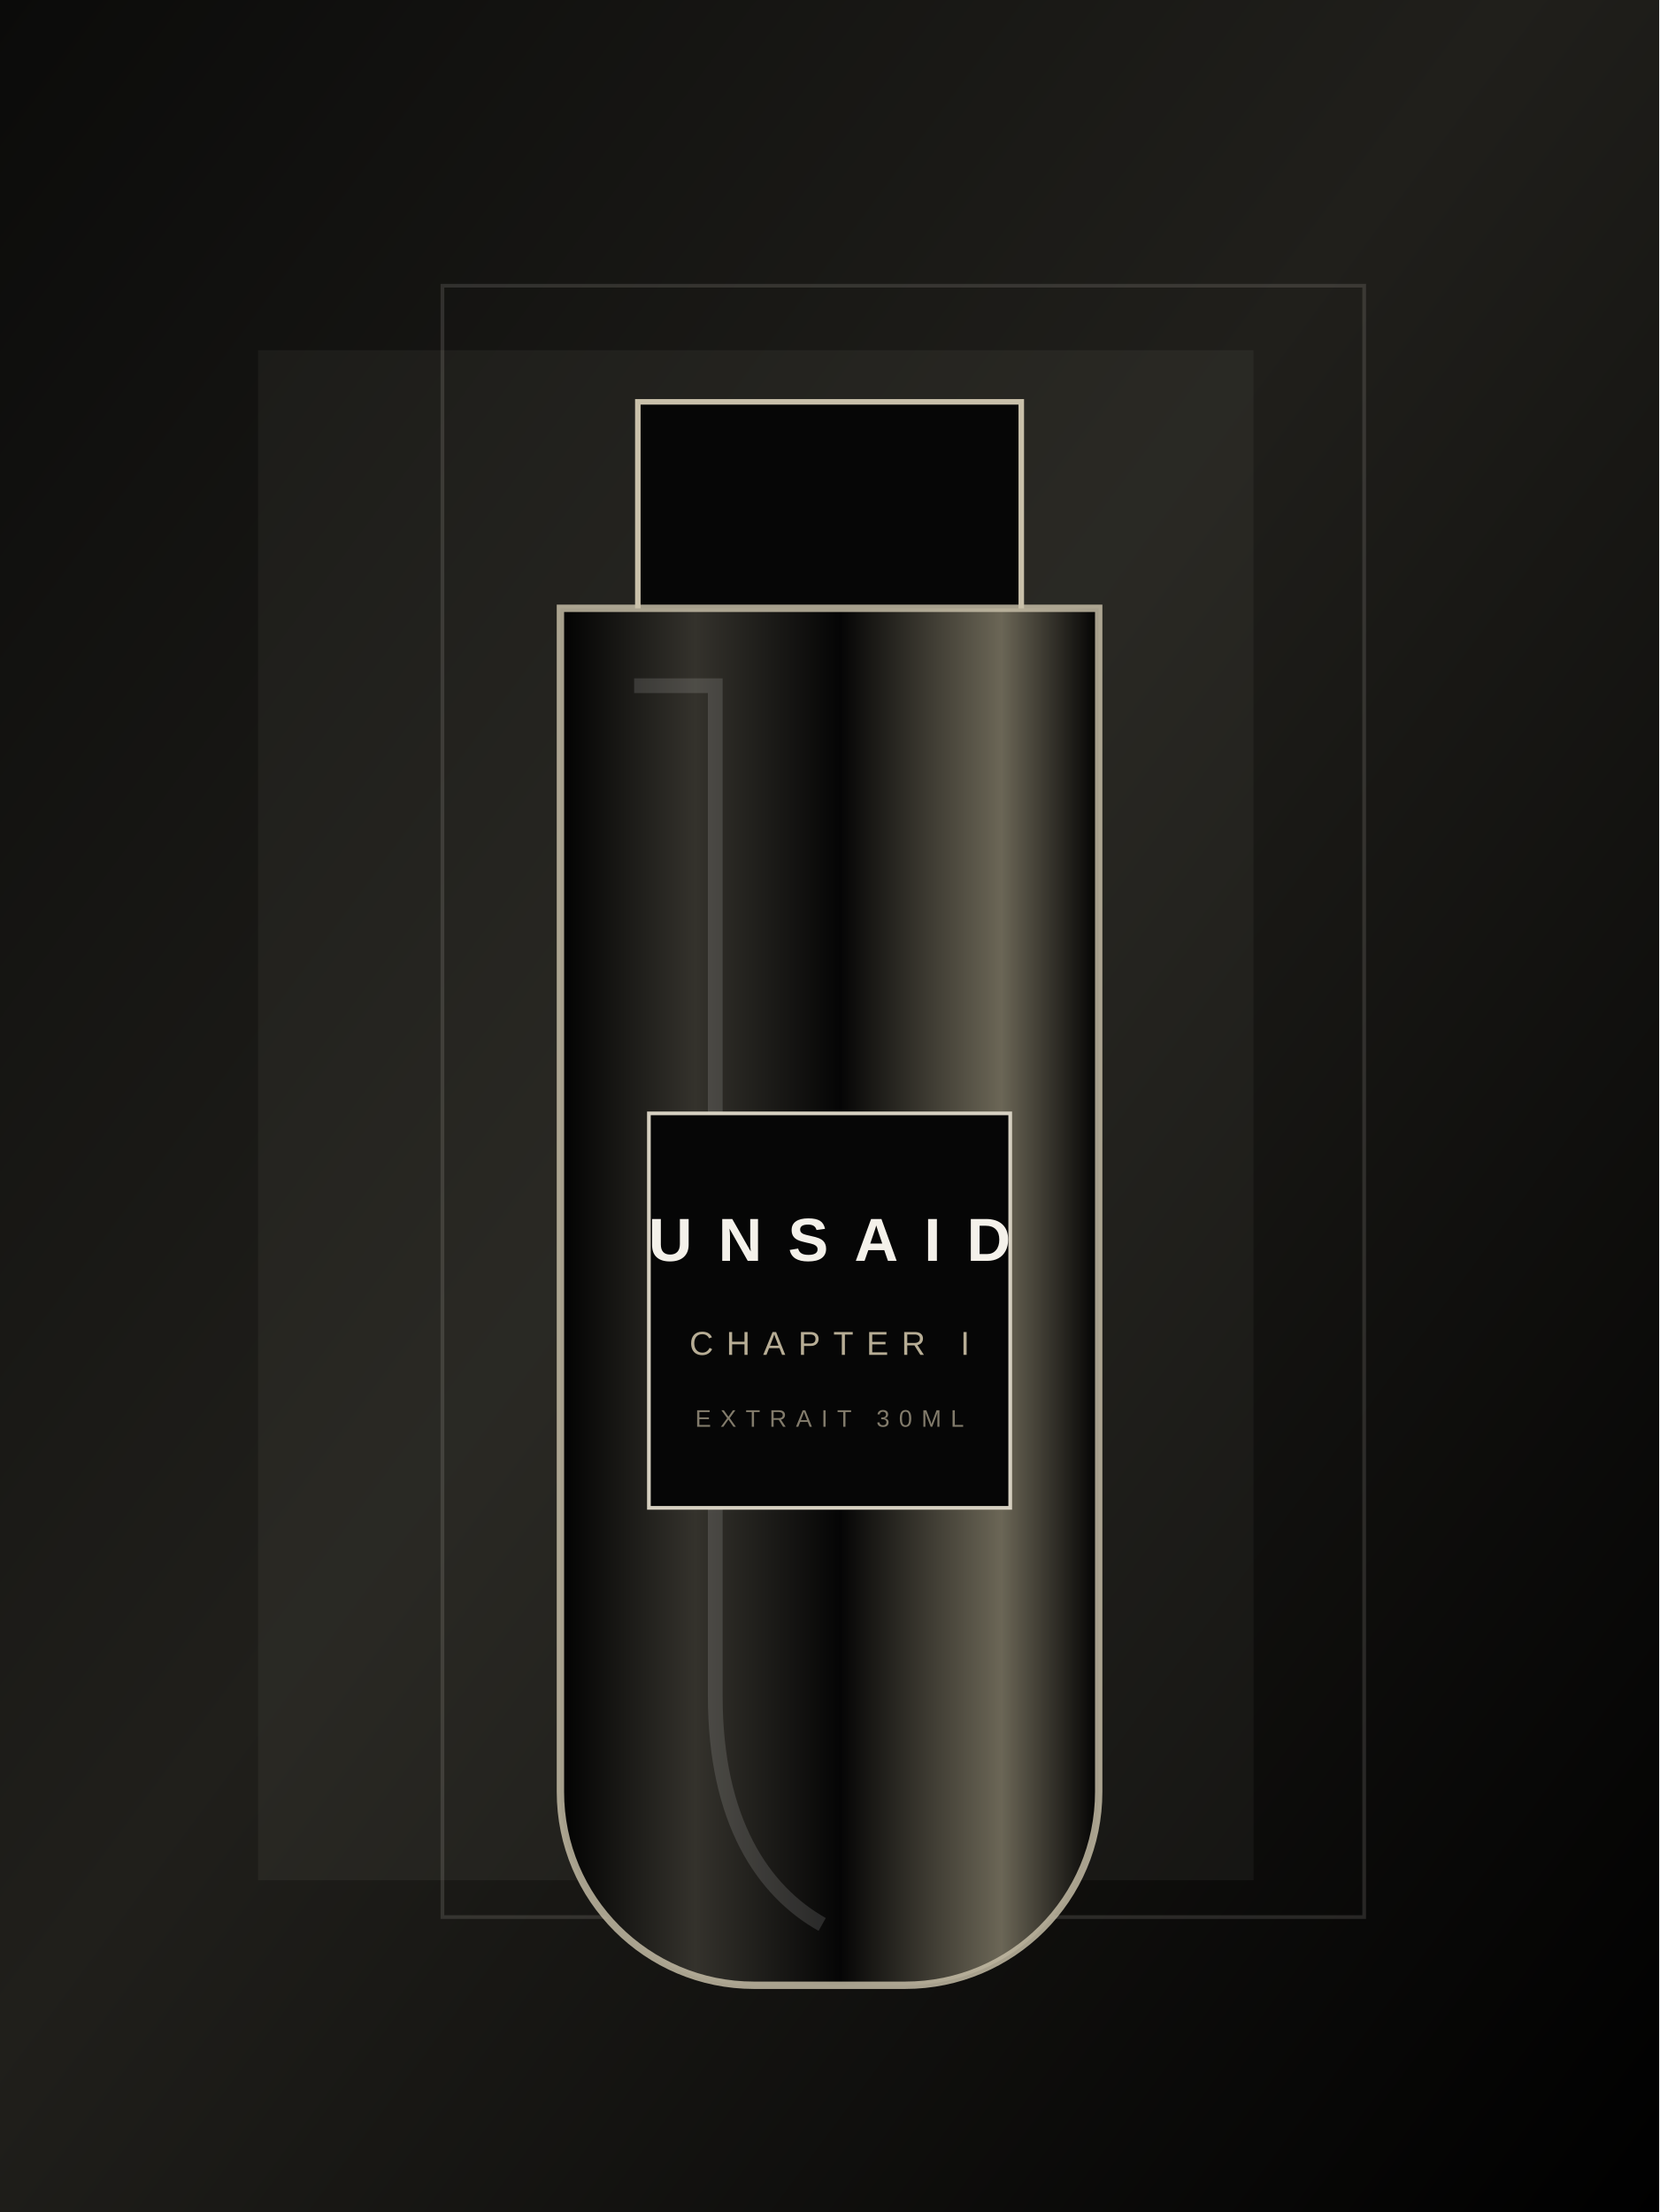
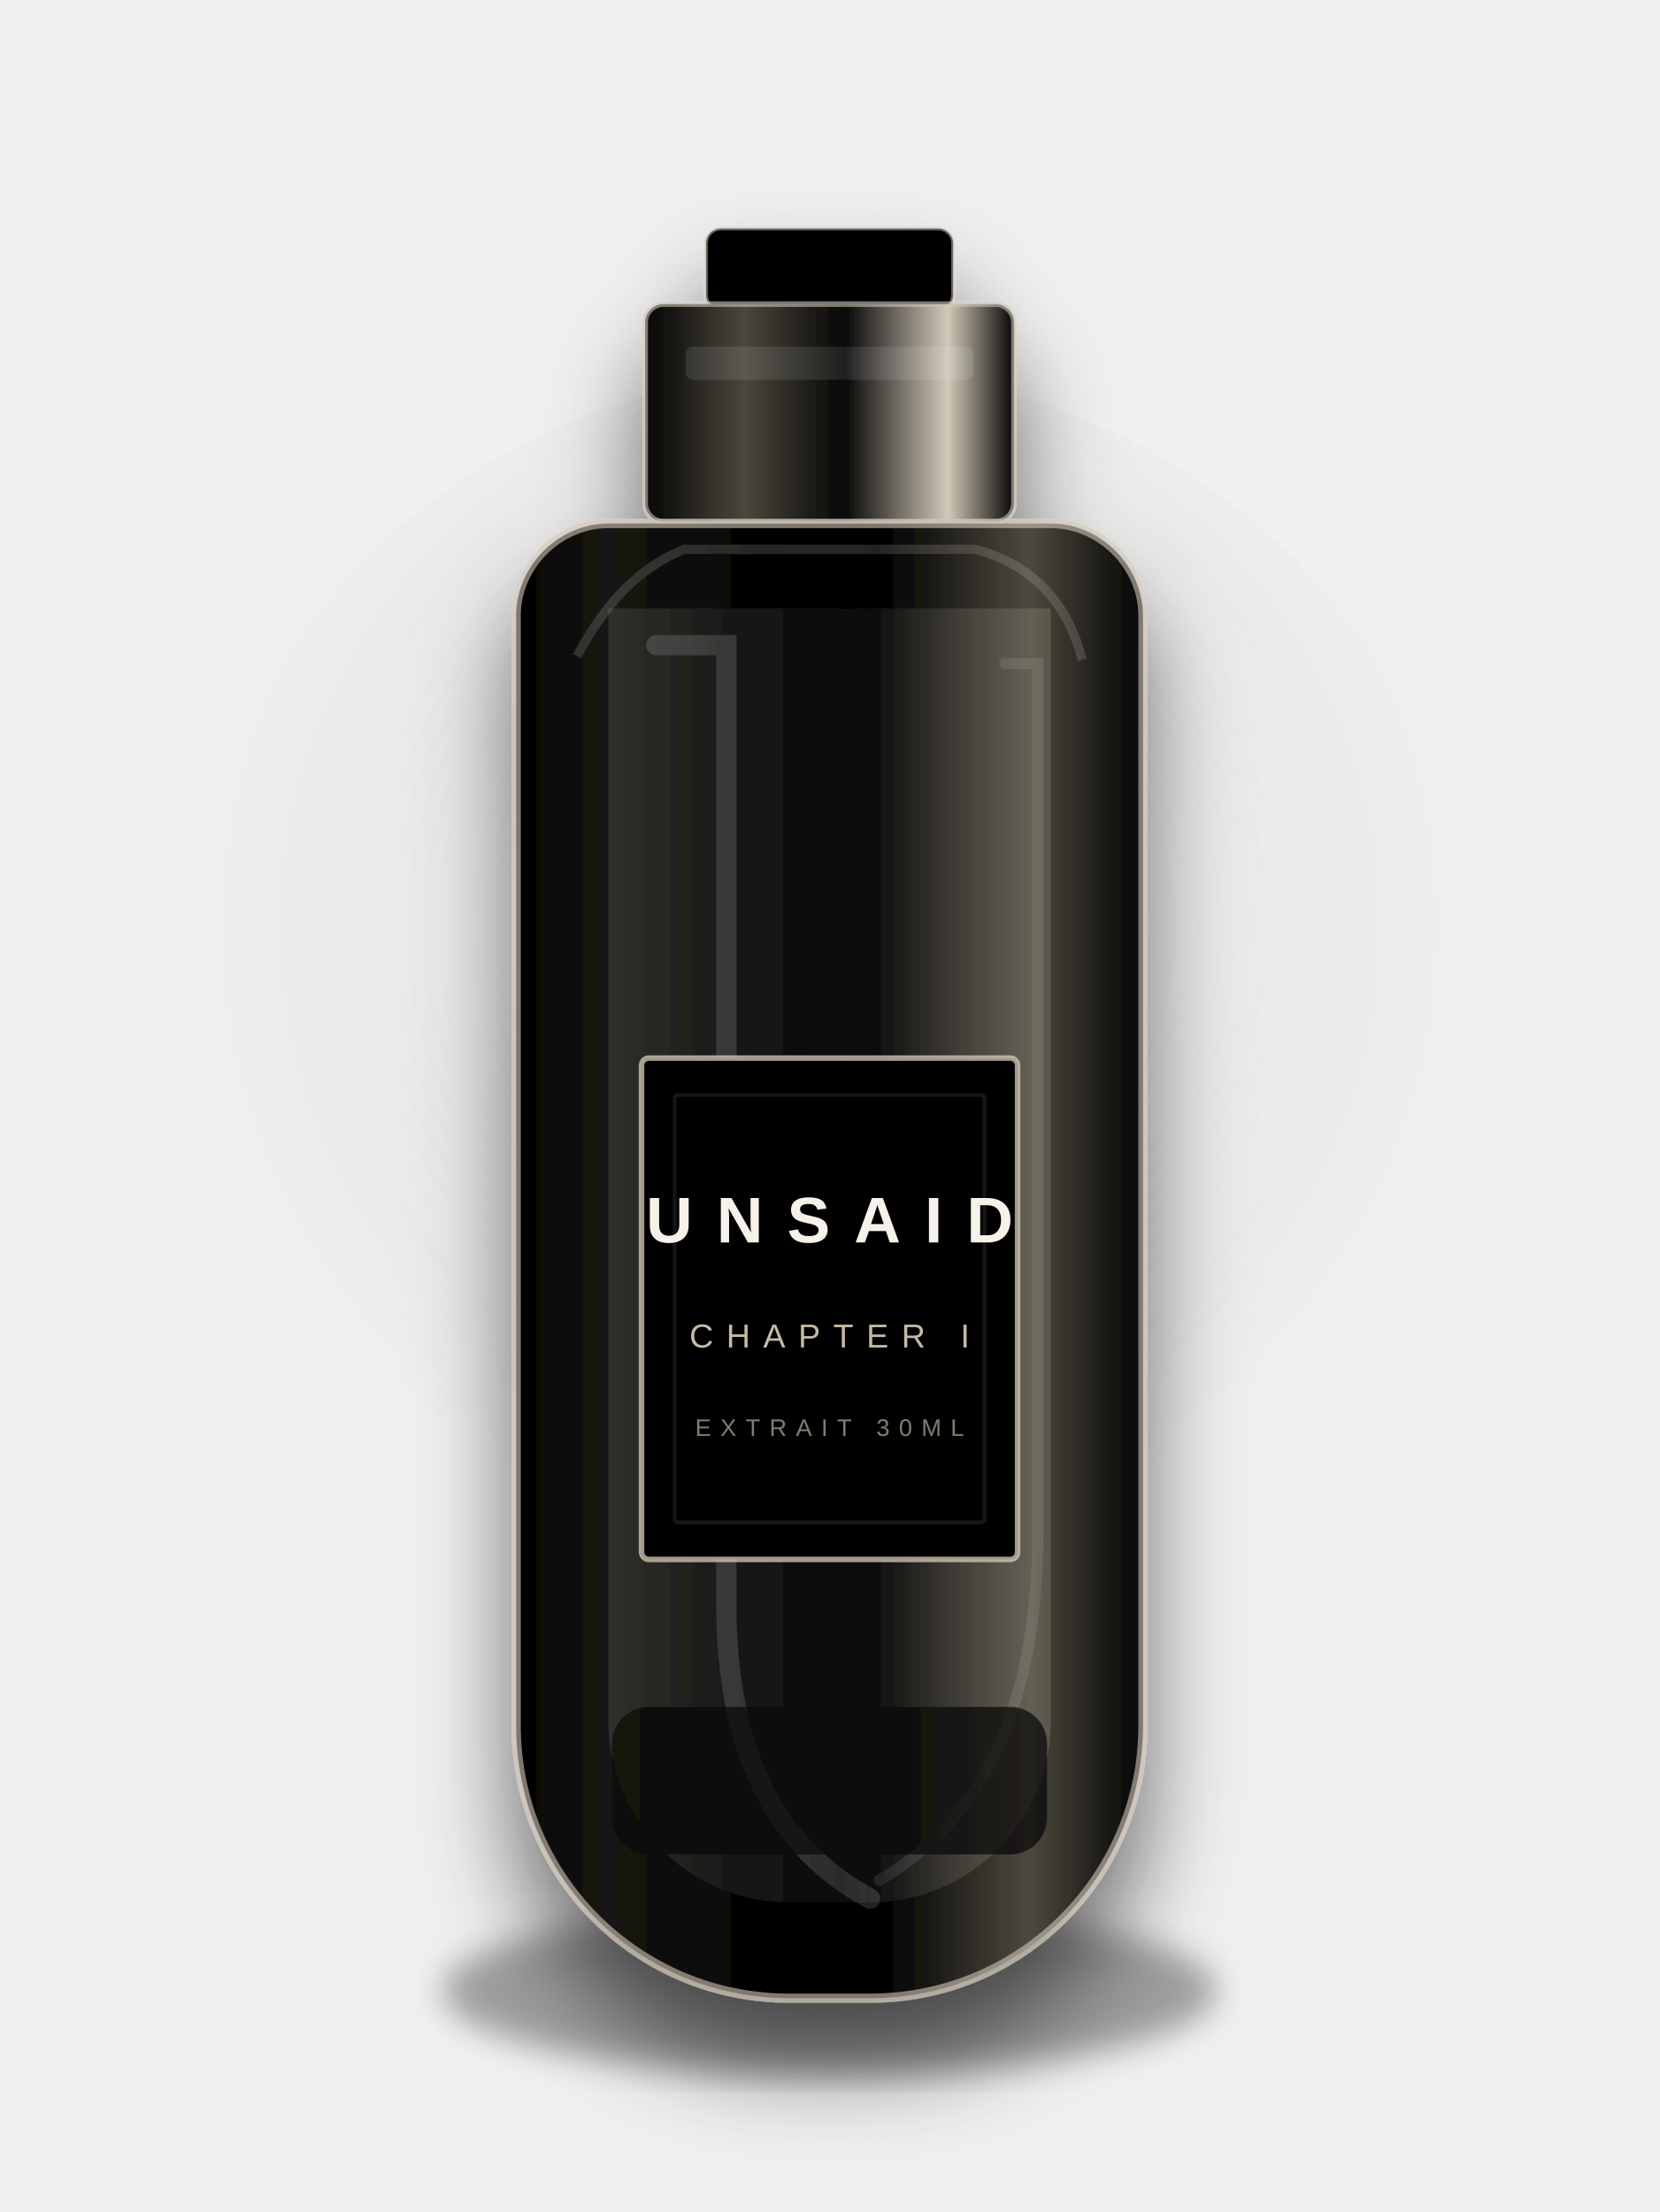
<svg xmlns="http://www.w3.org/2000/svg" viewBox="0 0 900 1200" role="img" aria-labelledby="title desc">
  <defs>
-     <linearGradient id="bg" x1="0" x2="1" y1="0" y2="1">
-       <stop offset="0" stop-color="#0b0b0a" />
-       <stop offset="0.46" stop-color="#201f1b" />
-       <stop offset="1" stop-color="#000" />
-     </linearGradient>
    <linearGradient id="glass" x1="0" x2="1">
      <stop offset="0" stop-color="#020202" />
-       <stop offset="0.25" stop-color="#34322c" />
-       <stop offset="0.52" stop-color="#050505" />
-       <stop offset="0.82" stop-color="#6b6656" />
-       <stop offset="1" stop-color="#020202" />
+       <stop offset="0.14" stop-color="#171713" />
+       <stop offset="0.36" stop-color="#050505" />
+       <stop offset="0.58" stop-color="#000" />
+       <stop offset="0.82" stop-color="#4d493f" />
+       <stop offset="1" stop-color="#050505" />
    </linearGradient>
+     <linearGradient id="edge" x1="0" x2="1">
+       <stop offset="0" stop-color="#f0eadc" stop-opacity="0.13" />
+       <stop offset="0.52" stop-color="#fff" stop-opacity="0.04" />
+       <stop offset="1" stop-color="#c8bea8" stop-opacity="0.22" />
+     </linearGradient>
+     <linearGradient id="cap" x1="0" x2="1">
+       <stop offset="0" stop-color="#050505" />
+       <stop offset="0.27" stop-color="#4a473d" />
+       <stop offset="0.54" stop-color="#070707" />
+       <stop offset="0.82" stop-color="#d1c8b8" />
+       <stop offset="1" stop-color="#050505" />
+     </linearGradient>
+     <radialGradient id="shine" cx="50%" cy="42%" r="48%">
+       <stop offset="0" stop-color="#f4efe4" stop-opacity="0.22" />
+       <stop offset="0.5" stop-color="#d0c7b8" stop-opacity="0.08" />
+       <stop offset="1" stop-color="#000" stop-opacity="0" />
+     </radialGradient>
+     <filter id="softShadow" x="-30%" y="-30%" width="160%" height="170%">
+       <feDropShadow dx="0" dy="34" stdDeviation="26" flood-color="#000" flood-opacity="0.55" />
+     </filter>
+     <filter id="blur">
+       <feGaussianBlur stdDeviation="9" />
+     </filter>
  </defs>
-   <rect width="900" height="1200" fill="url(#bg)" />
-   <path d="M140 190h540v830H140z" fill="#e7e2d8" opacity="0.05" />
-   <path d="M240 155h500v885H240z" fill="none" stroke="#e7e2d8" stroke-opacity="0.14" stroke-width="2" />
-   <path d="M346 218h208v118H346z" fill="#060606" stroke="#c9c0aa" stroke-width="3" />
-   <path d="M304 330h292v642c0 58-47 105-105 105h-82c-58 0-105-47-105-105V330z" fill="url(#glass)" stroke="#c9c0aa" stroke-opacity="0.82" stroke-width="4" />
-   <path d="M344 372h44v548c0 68 26 106 58 124" fill="none" stroke="#ffffff" stroke-opacity="0.13" stroke-width="8" />
-   <rect x="352" y="604" width="196" height="214" fill="#060606" stroke="#d6d0c1" stroke-width="2" />
-   <text x="450" y="684" fill="#f4f1ea" font-family="Arial, Helvetica, sans-serif" font-size="33" font-weight="700" text-anchor="middle" letter-spacing="14">UNSAID</text>
-   <text x="450" y="735" fill="#b7ad95" font-family="Arial, Helvetica, sans-serif" font-size="18" text-anchor="middle" letter-spacing="7">CHAPTER I</text>
-   <text x="450" y="774" fill="#827b6b" font-family="Arial, Helvetica, sans-serif" font-size="13" text-anchor="middle" letter-spacing="5">EXTRAIT 30ML</text>
+   <ellipse cx="450" cy="1080" rx="210" ry="46" fill="#000" opacity="0.34" filter="url(#blur)" />
+   <circle cx="450" cy="560" r="360" fill="url(#shine)" />
+   <g filter="url(#softShadow)">
+     <rect x="383" y="124" width="134" height="44" rx="8" fill="#050505" stroke="#d0c7b8" stroke-opacity="0.48" stroke-width="2" />
+     <rect x="350" y="165" width="200" height="118" rx="10" fill="url(#cap)" stroke="#d0c7b8" stroke-opacity="0.60" stroke-width="3" />
+     <rect x="372" y="188" width="156" height="18" rx="4" fill="#fff" opacity="0.10" />
+     <path d="M330 284h240c27 0 50 23 50 50v602c0 82-66 148-148 148h-44c-82 0-148-66-148-148V334c0-27 23-50 50-50z" fill="url(#glass)" stroke="#d0c7b8" stroke-opacity="0.60" stroke-width="5" />
+     <path d="M313 356c16-30 34-48 58-58h158c30 8 50 28 58 60" fill="none" stroke="#f7f1e6" stroke-opacity="0.15" stroke-width="5" />
+     <path d="M330 330v604c0 54 44 98 98 98h44c54 0 98-44 98-98V330" fill="url(#edge)" opacity="0.9" />
+     <path d="M356 350h38v520c0 82 28 133 78 160" fill="none" stroke="#fff" stroke-opacity="0.14" stroke-width="11" stroke-linecap="round" />
+     <path d="M545 360h18v470c0 95-30 158-86 190" fill="none" stroke="#fff" stroke-opacity="0.09" stroke-width="6" stroke-linecap="round" />
+     <rect x="332" y="926" width="236" height="80" rx="20" fill="#080807" opacity="0.72" />
+     <rect x="348" y="574" width="204" height="272" rx="4" fill="#050505" stroke="#d4cab8" stroke-opacity="0.76" stroke-width="3" />
+     <rect x="366" y="594" width="168" height="232" rx="2" fill="none" stroke="#fff" stroke-opacity="0.08" stroke-width="2" />
+     <text x="450" y="674" fill="#f7f2e9" font-family="Arial, Helvetica, sans-serif" font-size="35" font-weight="700" text-anchor="middle" letter-spacing="13">UNSAID</text>
+     <text x="450" y="731" fill="#c5baa5" font-family="Arial, Helvetica, sans-serif" font-size="18" text-anchor="middle" letter-spacing="7">CHAPTER I</text>
+     <text x="450" y="779" fill="#817b6d" font-family="Arial, Helvetica, sans-serif" font-size="13" text-anchor="middle" letter-spacing="5">EXTRAIT 30ML</text>
+   </g>
</svg>
